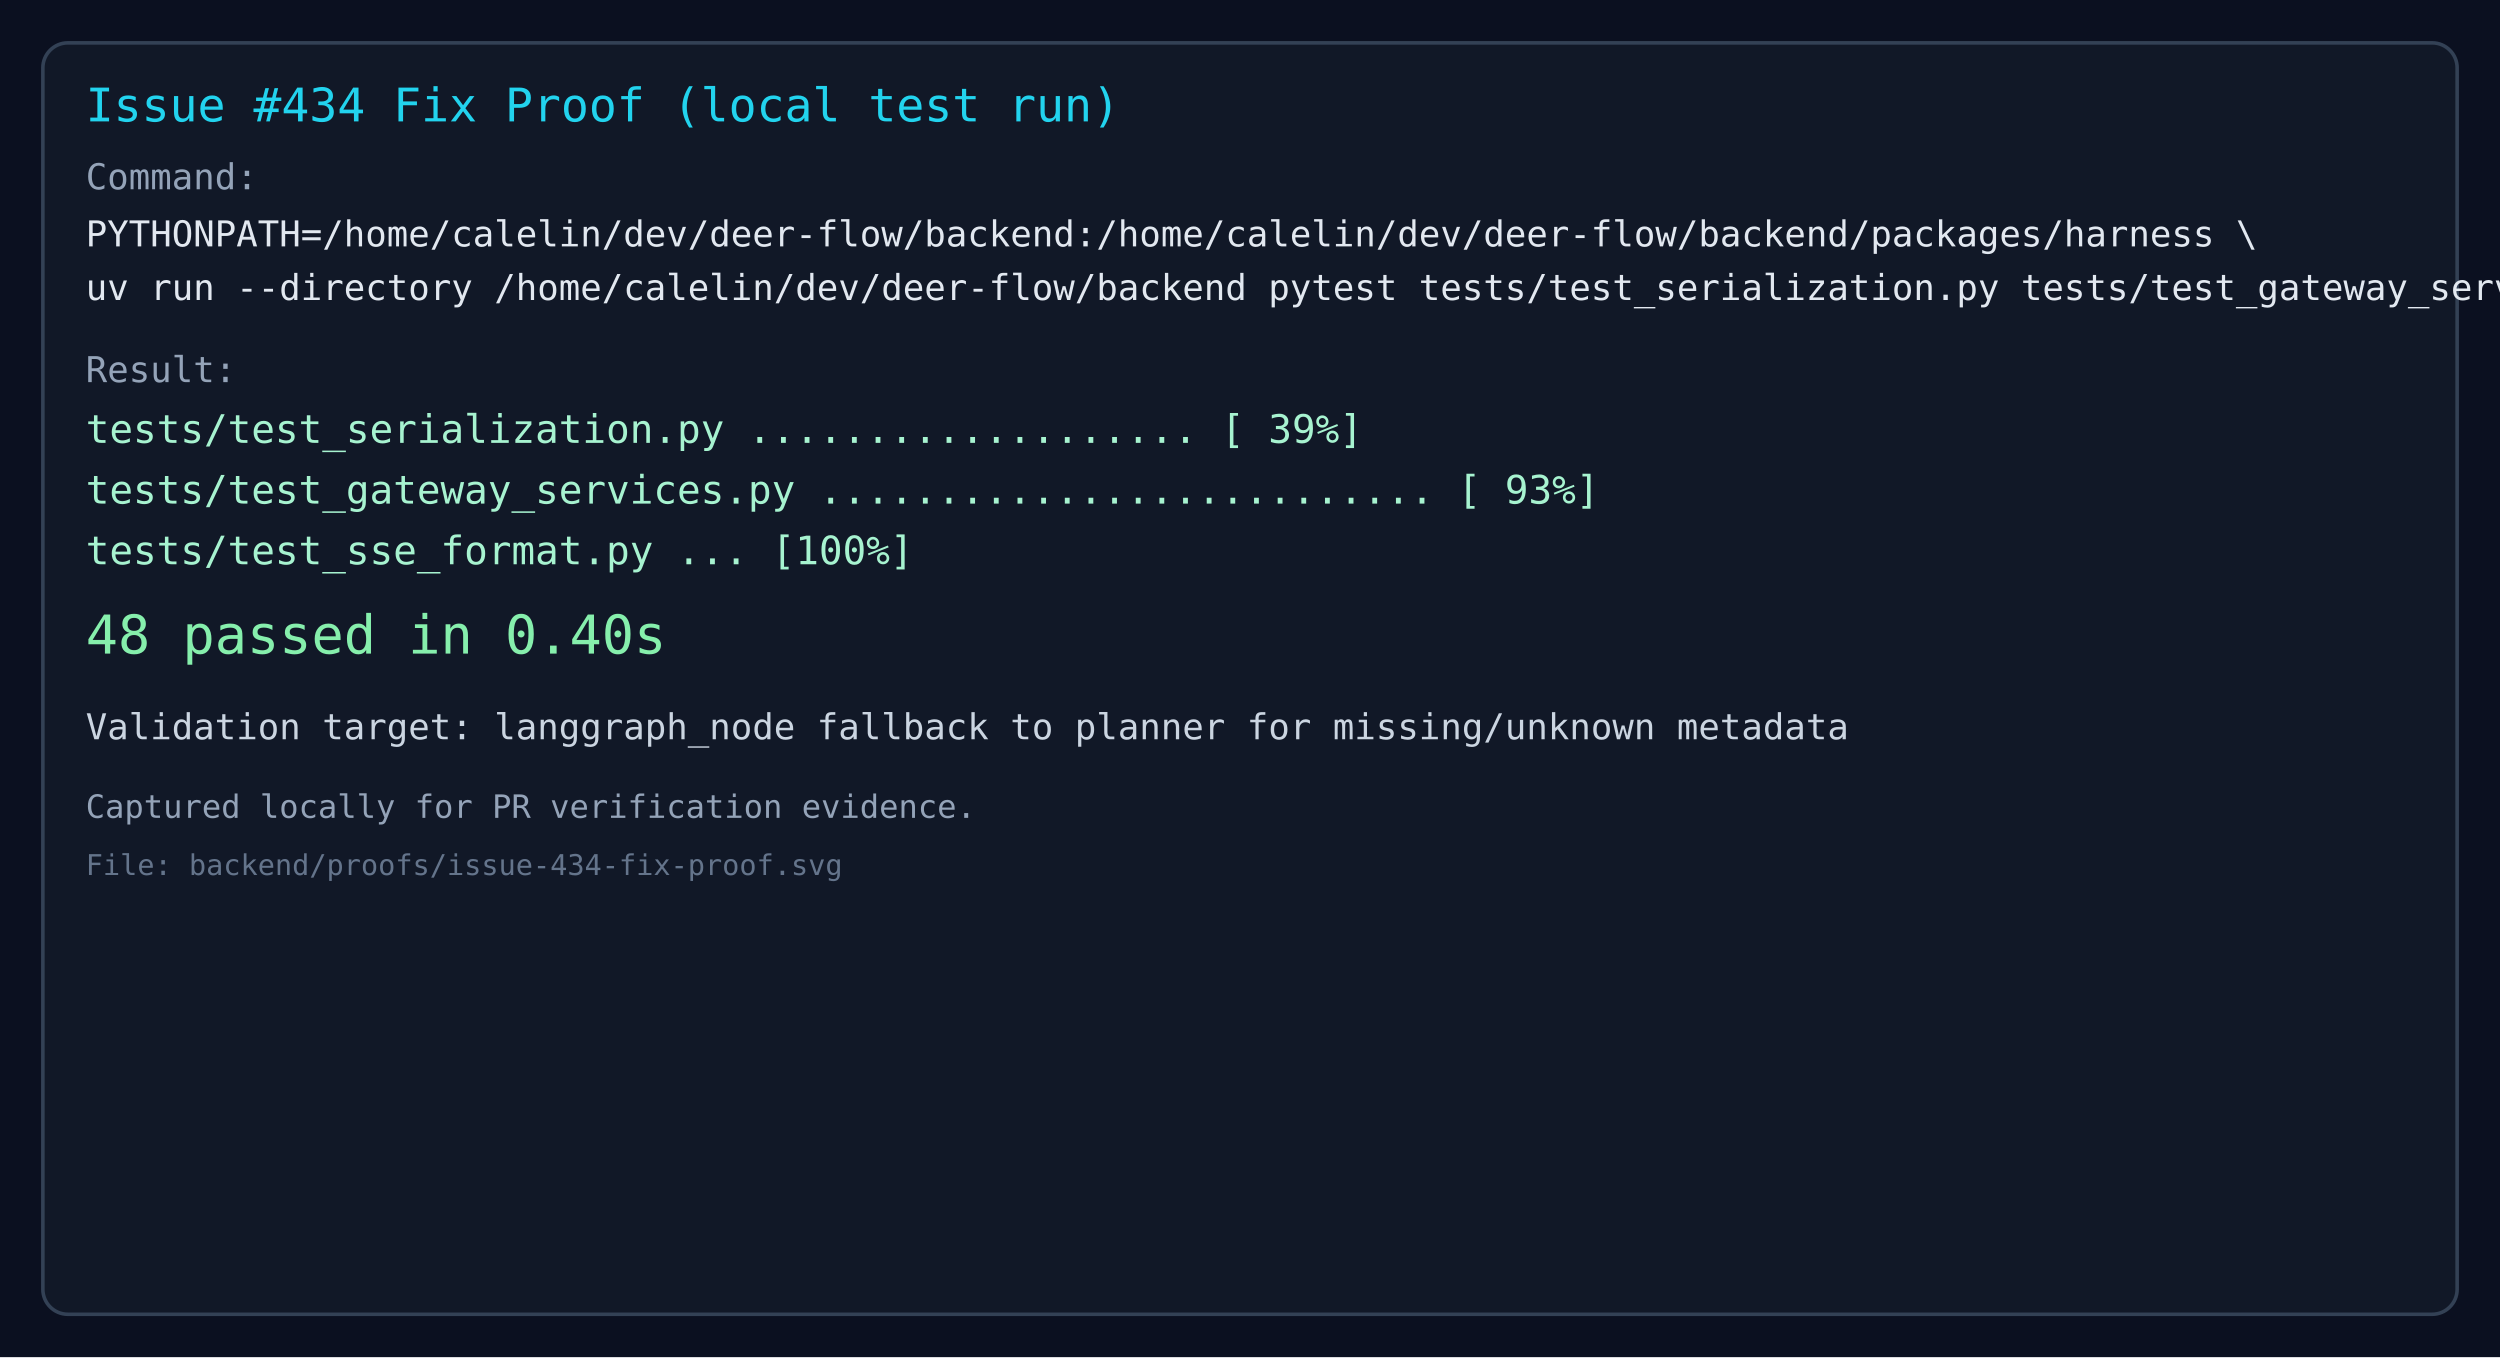
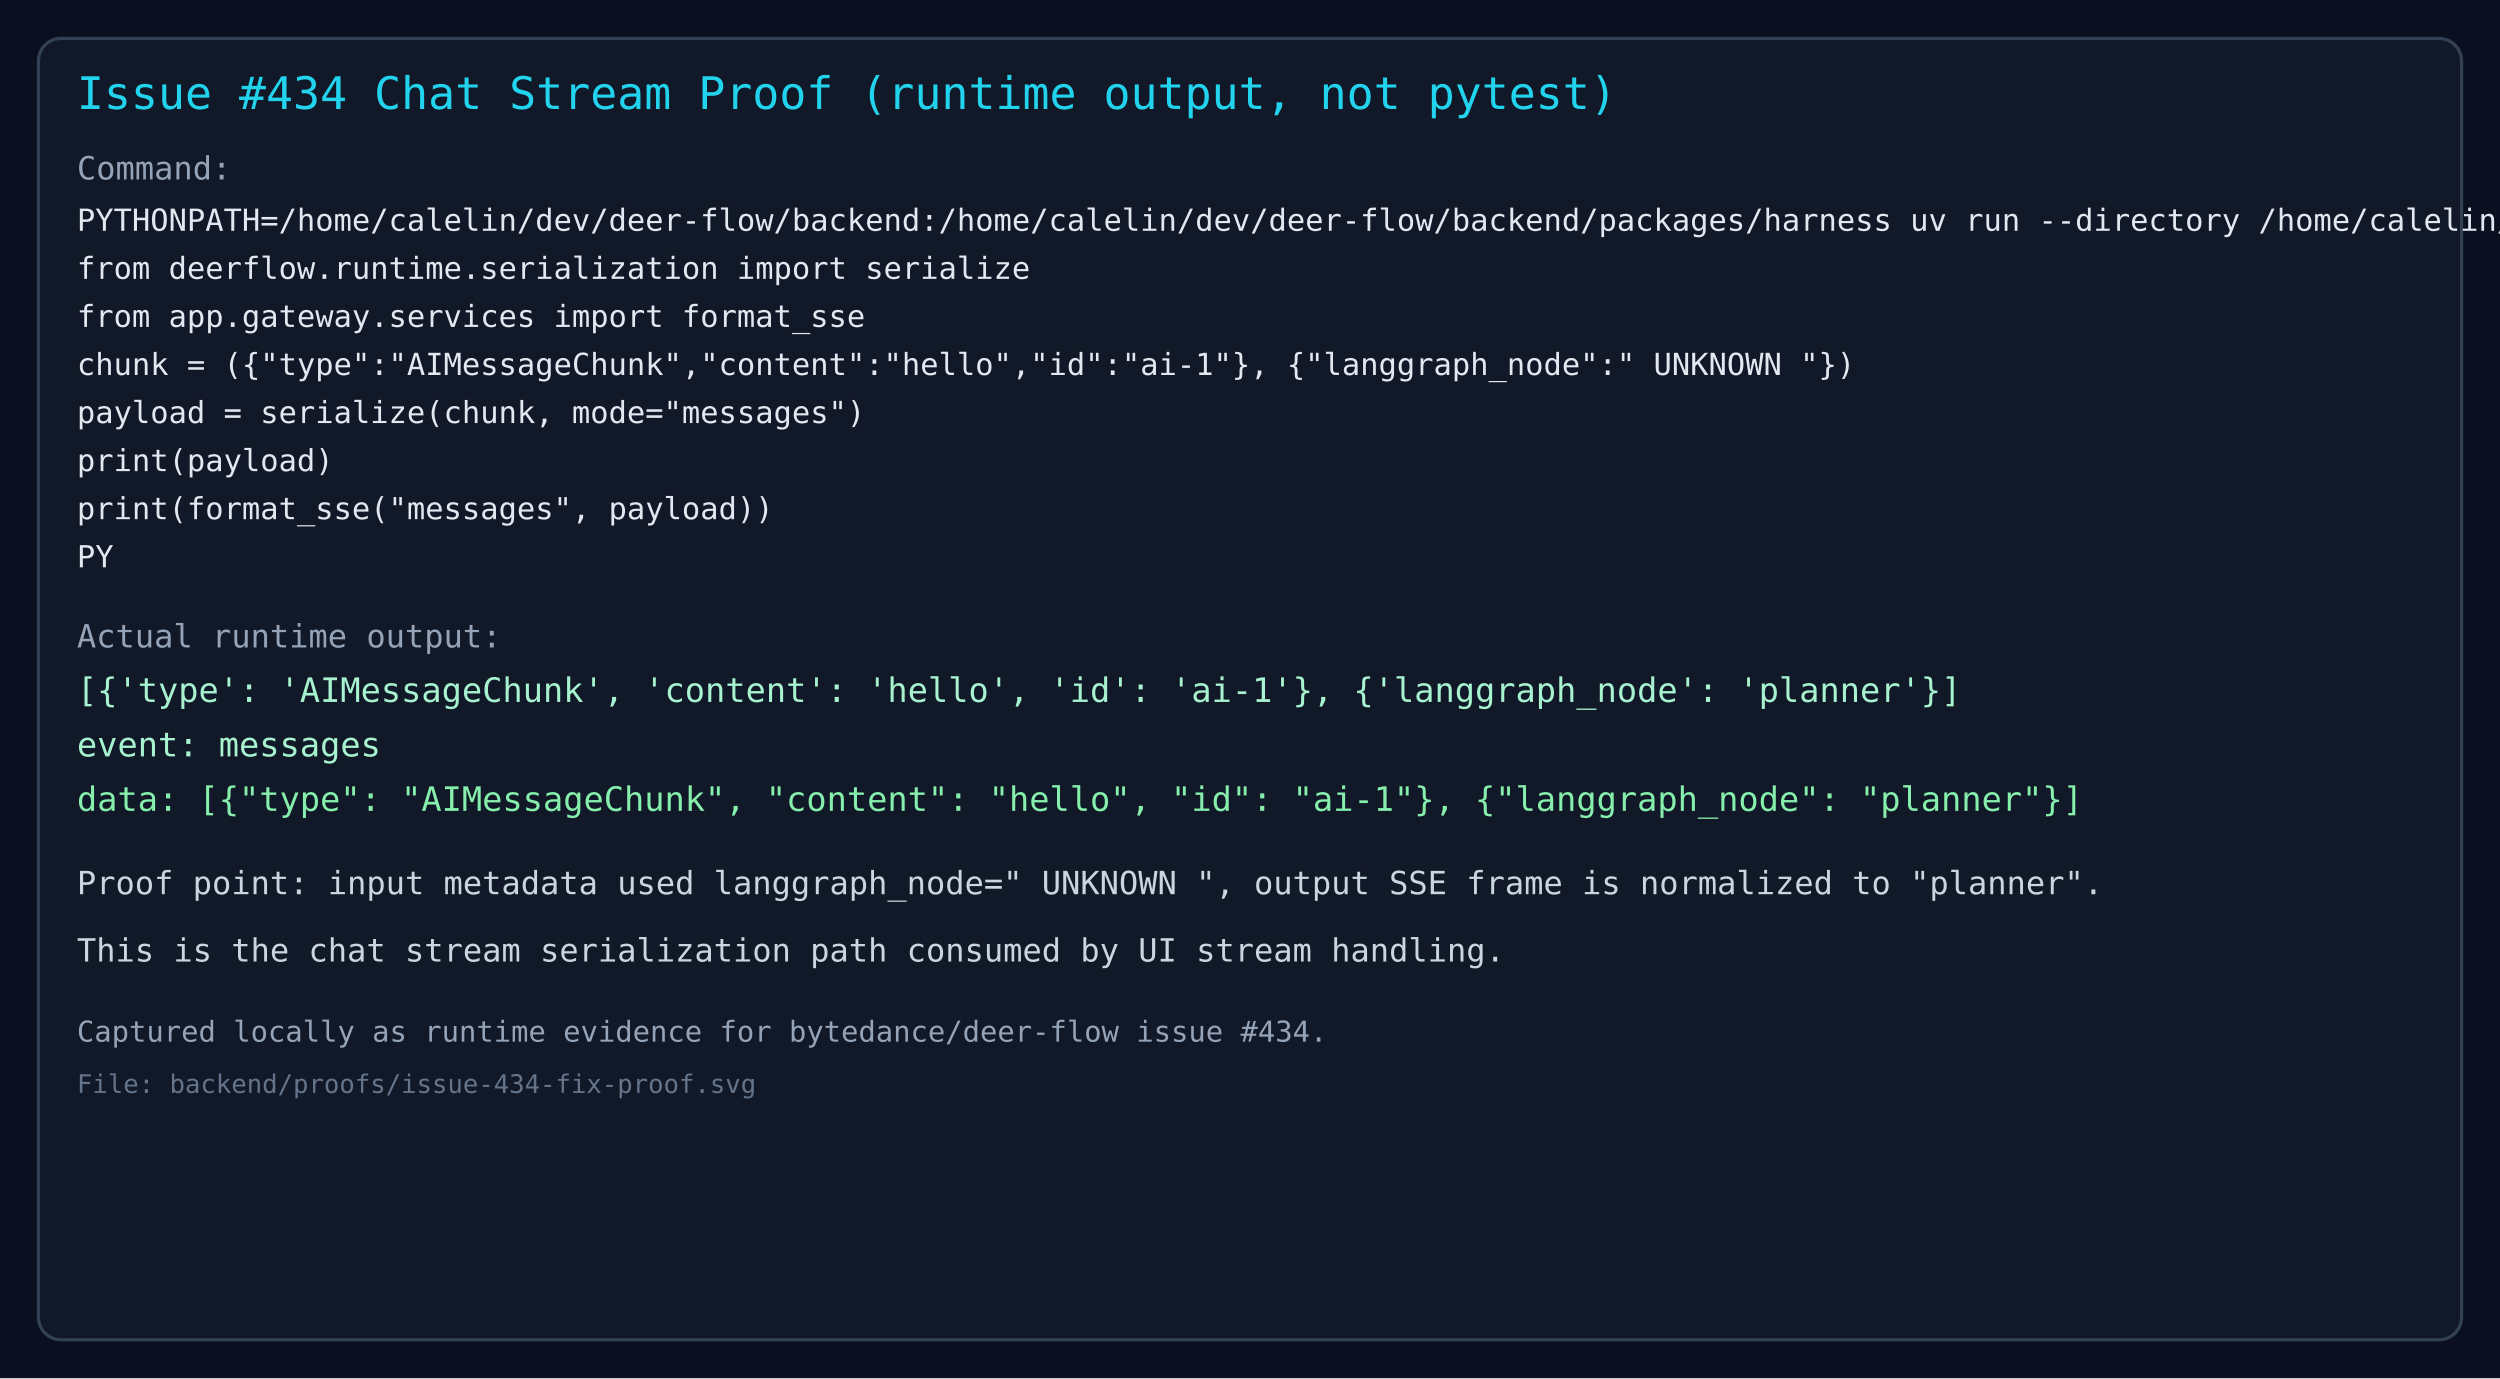
- <svg xmlns="http://www.w3.org/2000/svg" width="1400" height="760" viewBox="0 0 1400 760">
-   <rect width="1400" height="760" fill="#0b1020" />
-   <rect x="24" y="24" width="1352" height="712" rx="14" fill="#111827" stroke="#334155" stroke-width="2" />
-   <text x="48" y="68" fill="#22d3ee" font-family="monospace" font-size="26">Issue #434 Fix Proof (local test run)</text>
-   <text x="48" y="106" fill="#94a3b8" font-family="monospace" font-size="20">Command:</text>
-   <text x="48" y="138" fill="#e2e8f0" font-family="monospace" font-size="20">PYTHONPATH=/home/calelin/dev/deer-flow/backend:/home/calelin/dev/deer-flow/backend/packages/harness \</text>
-   <text x="48" y="168" fill="#e2e8f0" font-family="monospace" font-size="20">uv run --directory /home/calelin/dev/deer-flow/backend pytest tests/test_serialization.py tests/test_gateway_services.py tests/test_sse_format.py</text>
-   <text x="48" y="214" fill="#94a3b8" font-family="monospace" font-size="20">Result:</text>
-   <text x="48" y="248" fill="#a7f3d0" font-family="monospace" font-size="22">tests/test_serialization.py ...................                                                   [ 39%]</text>
-   <text x="48" y="282" fill="#a7f3d0" font-family="monospace" font-size="22">tests/test_gateway_services.py ..........................                                         [ 93%]</text>
-   <text x="48" y="316" fill="#a7f3d0" font-family="monospace" font-size="22">tests/test_sse_format.py ...                                                                      [100%]</text>
-   <text x="48" y="366" fill="#86efac" font-family="monospace" font-size="30">48 passed in 0.40s</text>
-   <text x="48" y="414" fill="#cbd5e1" font-family="monospace" font-size="20">Validation target: langgraph_node fallback to planner for missing/unknown metadata</text>
-   <text x="48" y="458" fill="#94a3b8" font-family="monospace" font-size="18">Captured locally for PR verification evidence.</text>
-   <text x="48" y="490" fill="#64748b" font-family="monospace" font-size="16">File: backend/proofs/issue-434-fix-proof.svg</text>
+ <svg xmlns="http://www.w3.org/2000/svg" width="1560" height="860" viewBox="0 0 1560 860">
+   <rect width="1560" height="860" fill="#0b1020" />
+   <rect x="24" y="24" width="1512" height="812" rx="14" fill="#111827" stroke="#334155" stroke-width="2" />
+   <text x="48" y="68" fill="#22d3ee" font-family="monospace" font-size="28">Issue #434 Chat Stream Proof (runtime output, not pytest)</text>
+   <text x="48" y="112" fill="#94a3b8" font-family="monospace" font-size="20">Command:</text>
+   <text x="48" y="144" fill="#e2e8f0" font-family="monospace" font-size="19">PYTHONPATH=/home/calelin/dev/deer-flow/backend:/home/calelin/dev/deer-flow/backend/packages/harness uv run --directory /home/calelin/dev/deer-flow/backend python - &lt;&lt;'PY'</text>
+   <text x="48" y="174" fill="#e2e8f0" font-family="monospace" font-size="19">from deerflow.runtime.serialization import serialize</text>
+   <text x="48" y="204" fill="#e2e8f0" font-family="monospace" font-size="19">from app.gateway.services import format_sse</text>
+   <text x="48" y="234" fill="#e2e8f0" font-family="monospace" font-size="19">chunk = ({"type":"AIMessageChunk","content":"hello","id":"ai-1"}, {"langgraph_node":" UNKNOWN "})</text>
+   <text x="48" y="264" fill="#e2e8f0" font-family="monospace" font-size="19">payload = serialize(chunk, mode="messages")</text>
+   <text x="48" y="294" fill="#e2e8f0" font-family="monospace" font-size="19">print(payload)</text>
+   <text x="48" y="324" fill="#e2e8f0" font-family="monospace" font-size="19">print(format_sse("messages", payload))</text>
+   <text x="48" y="354" fill="#e2e8f0" font-family="monospace" font-size="19">PY</text>
+   <text x="48" y="404" fill="#94a3b8" font-family="monospace" font-size="20">Actual runtime output:</text>
+   <text x="48" y="438" fill="#a7f3d0" font-family="monospace" font-size="21">[{'type': 'AIMessageChunk', 'content': 'hello', 'id': 'ai-1'}, {'langgraph_node': 'planner'}]</text>
+   <text x="48" y="472" fill="#a7f3d0" font-family="monospace" font-size="21">event: messages</text>
+   <text x="48" y="506" fill="#86efac" font-family="monospace" font-size="21">data: [{"type": "AIMessageChunk", "content": "hello", "id": "ai-1"}, {"langgraph_node": "planner"}]</text>
+   <text x="48" y="558" fill="#cbd5e1" font-family="monospace" font-size="20">Proof point: input metadata used langgraph_node=" UNKNOWN ", output SSE frame is normalized to "planner".</text>
+   <text x="48" y="600" fill="#cbd5e1" font-family="monospace" font-size="20">This is the chat stream serialization path consumed by UI stream handling.</text>
+   <text x="48" y="650" fill="#94a3b8" font-family="monospace" font-size="18">Captured locally as runtime evidence for bytedance/deer-flow issue #434.</text>
+   <text x="48" y="682" fill="#64748b" font-family="monospace" font-size="16">File: backend/proofs/issue-434-fix-proof.svg</text>
</svg>
